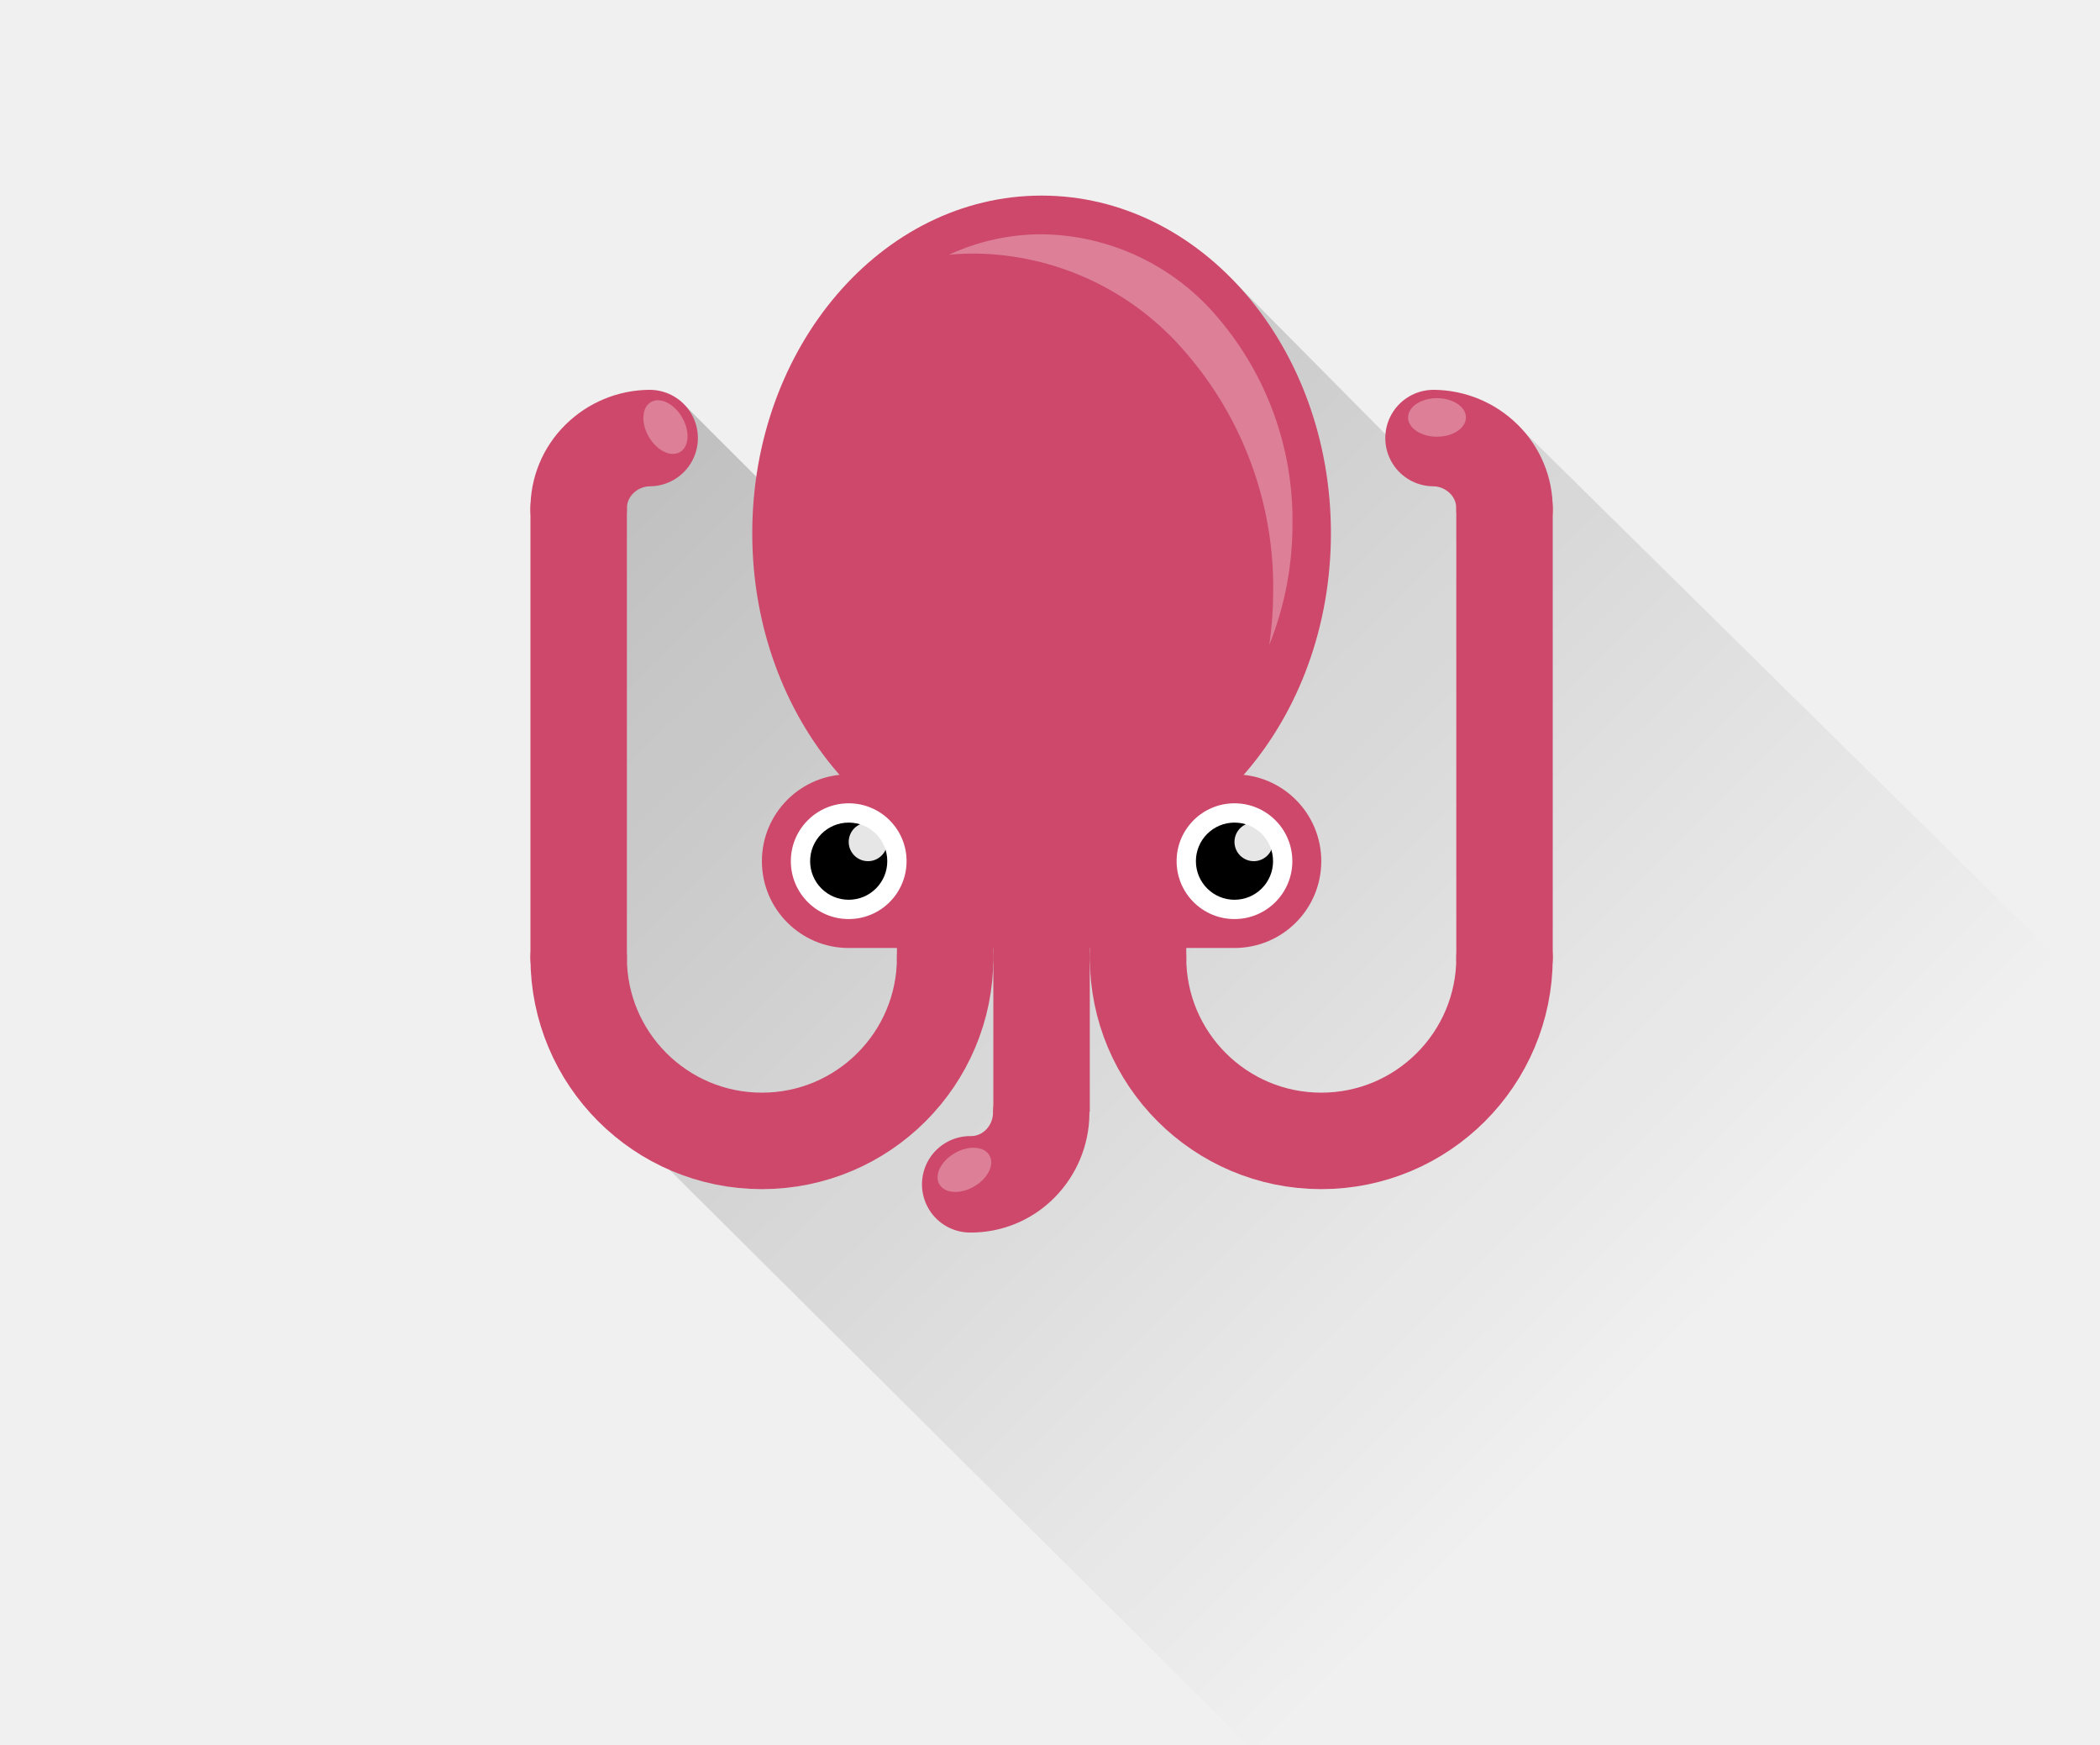
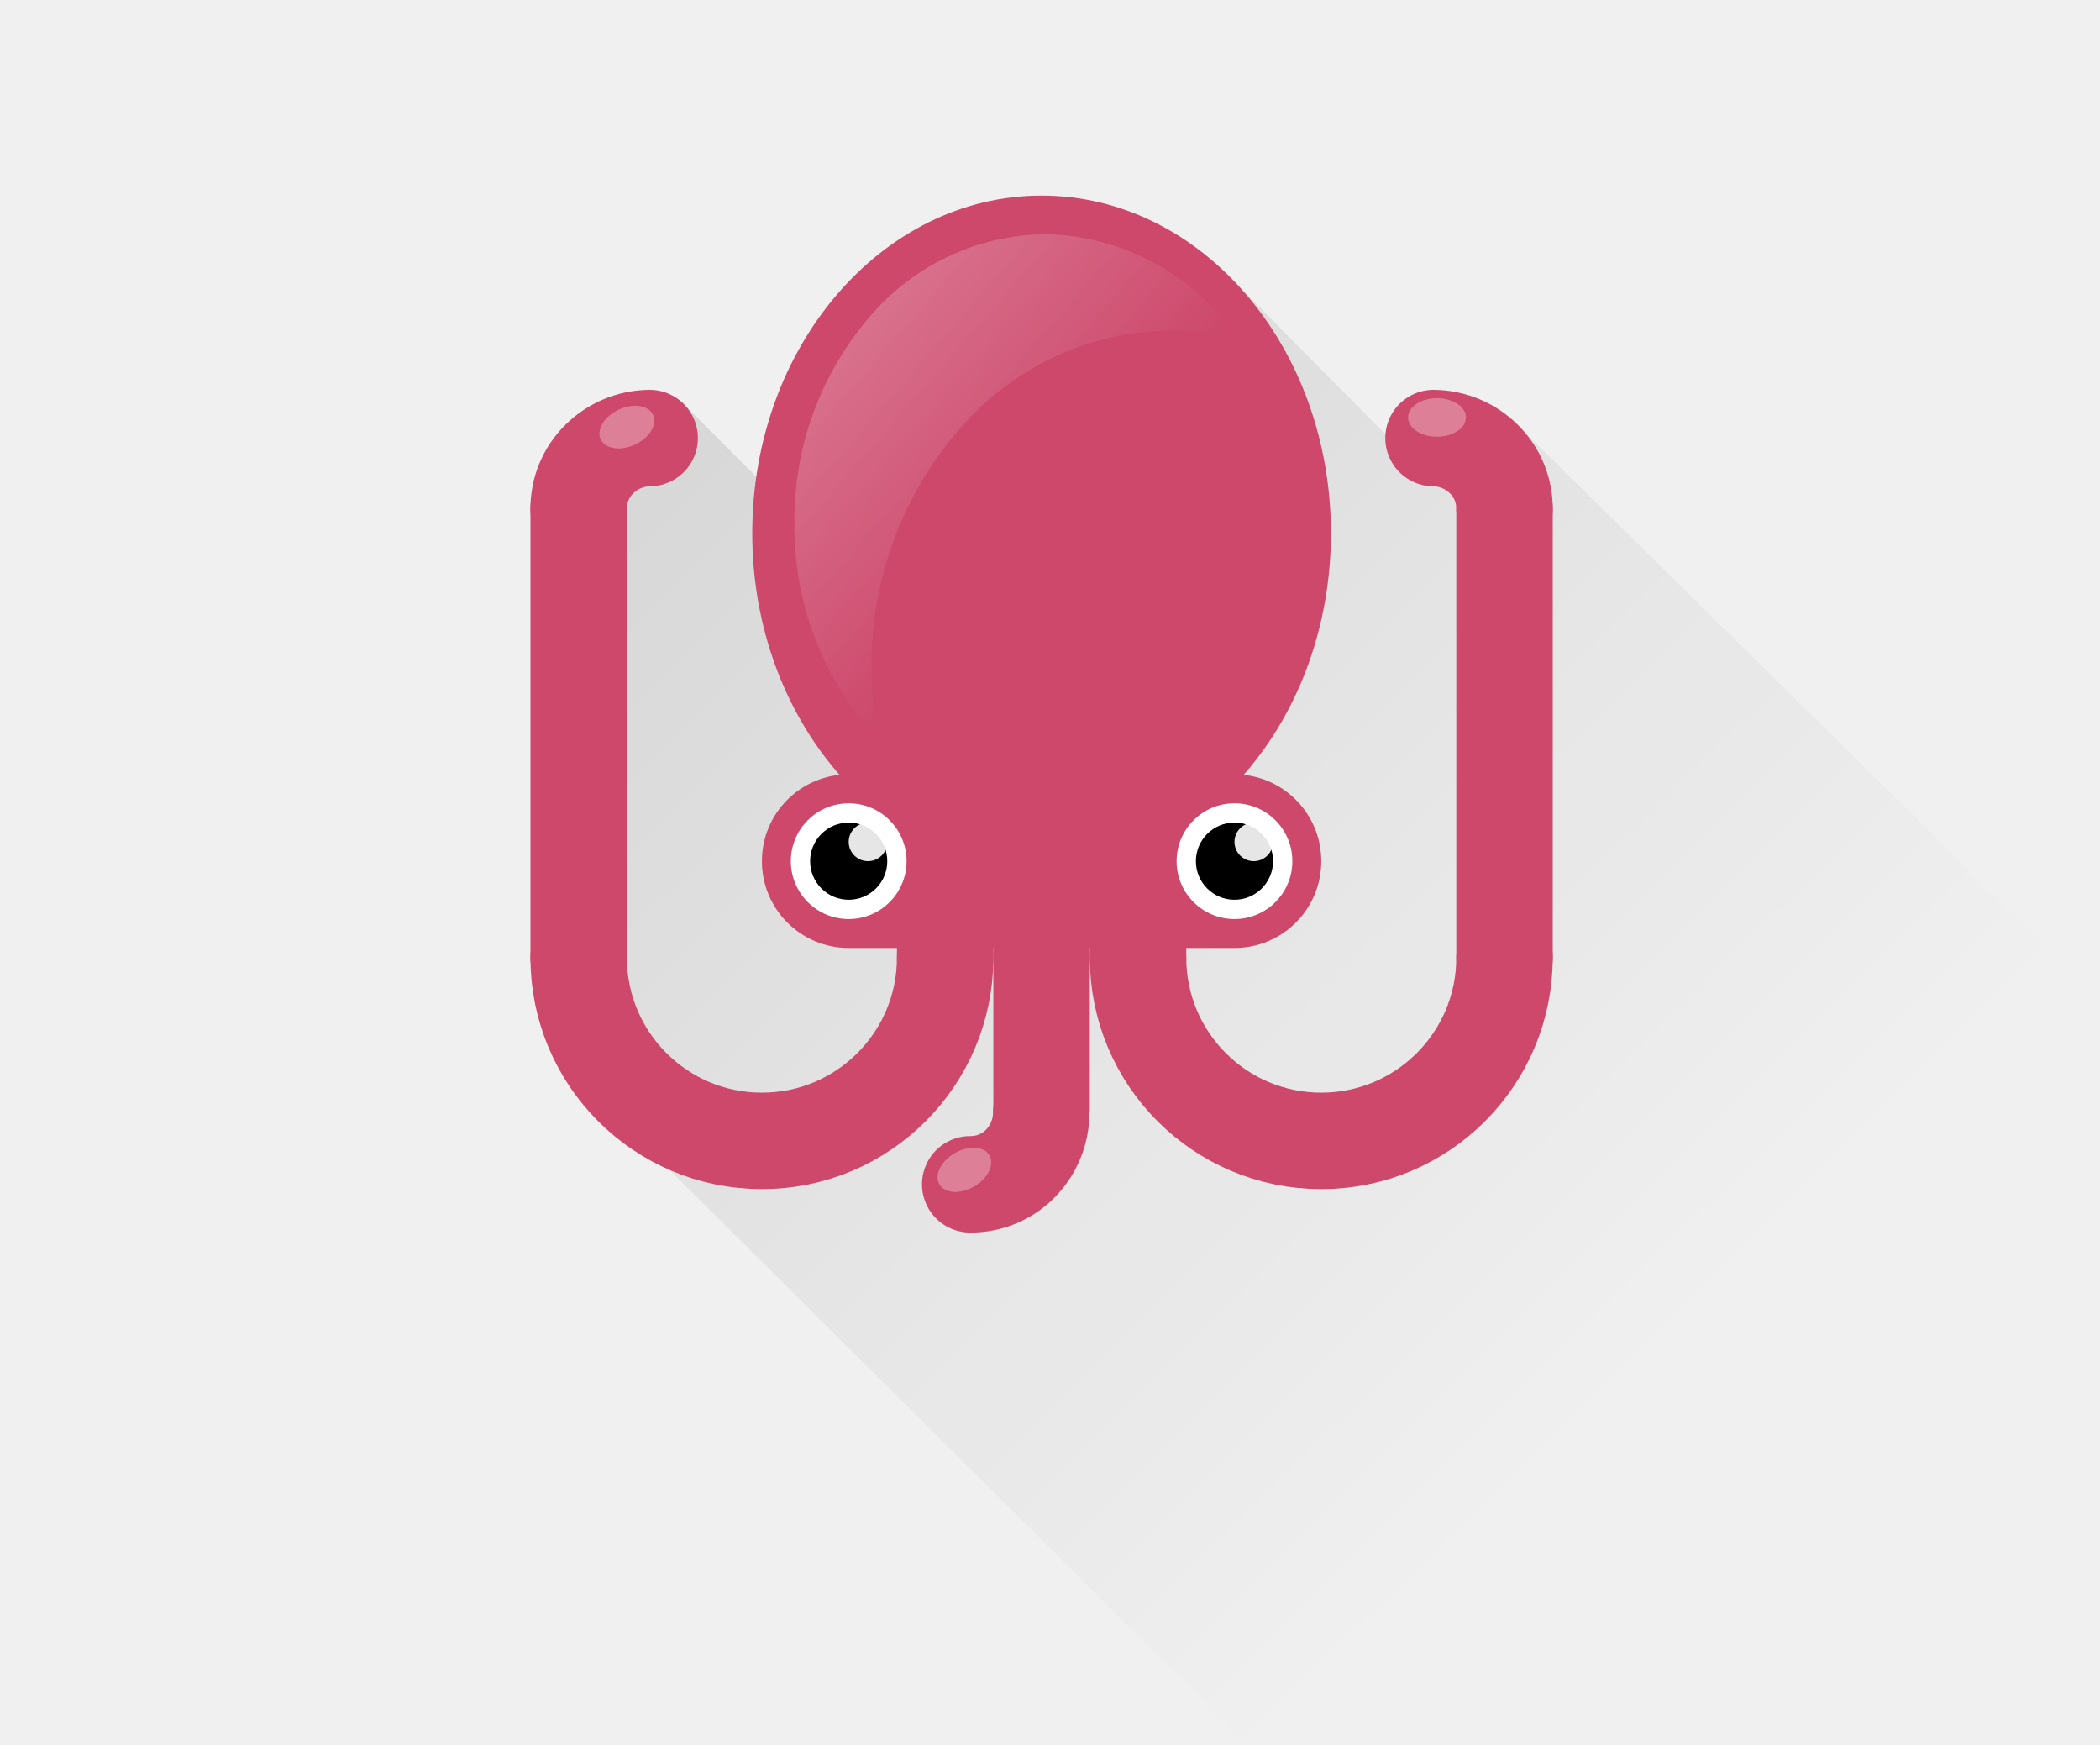
- <svg xmlns="http://www.w3.org/2000/svg" id="Symbol_1" data-name="Symbol 1" width="216.872" height="180.174" viewBox="0 0 108.872 88.174">
+ <svg xmlns="http://www.w3.org/2000/svg" id="Master" width="216.872" height="180.174" viewBox="0 0 108.872 88.174">
  <defs>
    <linearGradient id="linear-gradient" x1="0.468" y1="-0.068" x2="0.465" y2="0.963" gradientUnits="objectBoundingBox">
-       <stop offset="0" stop-opacity="0.22" />
+       <stop offset="0" stop-opacity="0.11" />
      <stop offset="1" stop-opacity="0" />
+     </linearGradient>
+     <linearGradient id="linear-gradient-2" x1="1" y1="0.95" x2="0.438" y2="0.391" gradientUnits="objectBoundingBox">
+       <stop offset="0" stop-color="#fff" />
+       <stop offset="1" stop-color="#fff" stop-opacity="0" />
    </linearGradient>
  </defs>
  <g id="Foreground" transform="translate(-62.615 -66.237)">
    <path id="shadow" d="M-6.745,1.184l1.808-5.66L17.232-24.171l4.618,1.135L21.857-7.03l24.667-.733L46.463,6.122l5.182,1.96.3,41.41L-6.6,50.589Z" transform="translate(98.982 117.87) rotate(-45)" fill="url(#linear-gradient)" />
    <g id="tentacle_left" data-name="tentacle, left" transform="translate(92.615 84.806)">
      <path id="Pfad_3" data-name="Pfad 3" d="M0,16.5a9.5,9.5,0,1,0,19,0" transform="translate(0 13.431)" fill="none" stroke="#cd486b" stroke-linecap="round" stroke-width="5" />
      <path id="Pfad_5" data-name="Pfad 5" d="M0,0V26.5" transform="translate(19 3.431)" fill="none" stroke="#cd486b" stroke-linecap="round" stroke-width="5" />
      <path id="Pfad_4" data-name="Pfad 4" d="M0,0V23.25" transform="translate(0 6.681)" fill="none" stroke="#cd486b" stroke-linecap="round" stroke-width="5" />
      <path id="Pfad_2" data-name="Pfad 2" d="M6.25,3.681a3.591,3.591,0,0,1,1.078-2.6A3.751,3.751,0,0,1,9.931,0" transform="translate(-6.25 3)" fill="none" stroke="#cd486b" stroke-linecap="round" stroke-width="5" />
-       <ellipse id="shine" cx="1.5" cy="1" rx="1.5" ry="1" transform="translate(4.616 0.632) rotate(60)" fill="#fff" opacity="0.3" />
+       <ellipse id="shine" cx="1.5" cy="1" rx="1.5" ry="1" transform="translate(0.718 2.159) rotate(-25)" fill="#fff" opacity="0.3" />
    </g>
    <g id="tentacle_right" data-name="tentacle, right" transform="translate(121.615 70.237)">
      <path id="Pfad_3-2" data-name="Pfad 3" d="M19,16.5a9.5,9.5,0,1,1-19,0" transform="translate(0 28)" fill="none" stroke="#cd486b" stroke-linecap="round" stroke-width="5" />
      <path id="Pfad_5-2" data-name="Pfad 5" d="M0,0V26.5" transform="translate(0 18)" fill="none" stroke="#cd486b" stroke-linecap="round" stroke-width="5" />
      <path id="Pfad_4-2" data-name="Pfad 4" d="M0,0V23.25" transform="translate(19 21.25)" fill="none" stroke="#cd486b" stroke-linecap="round" stroke-width="5" />
      <path id="Pfad_2-2" data-name="Pfad 2" d="M9.931,3.681a3.591,3.591,0,0,0-1.078-2.6A3.751,3.751,0,0,0,6.25,0" transform="translate(9.069 17.569)" fill="none" stroke="#cd486b" stroke-linecap="round" stroke-width="5" />
      <ellipse id="shine-2" data-name="shine" cx="1.5" cy="1" rx="1.5" ry="1" transform="translate(17 17.5) rotate(180)" fill="#fff" opacity="0.3" />
    </g>
    <g id="tentacle_middle" data-name="tentacle, middle" transform="translate(122.114 66.237)">
      <path id="Pfad_6" data-name="Pfad 6" d="M0,0V20" transform="translate(-5.5 36.5)" fill="none" stroke="#cd486b" stroke-width="5" />
      <path id="Pfad_7" data-name="Pfad 7" d="M9.931,3.681a3.591,3.591,0,0,0-1.078-2.6A3.751,3.751,0,0,0,6.25,0" transform="translate(-5.519 50.32) rotate(90)" fill="none" stroke="#cd486b" stroke-linecap="round" stroke-width="5" />
      <ellipse id="shine-3" data-name="shine" cx="1.5" cy="1" rx="1.5" ry="1" transform="translate(-7.701 59.616) rotate(150)" fill="#fff" opacity="0.3" />
    </g>
    <g id="face" transform="translate(-4.617 5.327)">
      <g id="head">
        <ellipse id="oval" cx="15" cy="17.5" rx="15" ry="17.5" transform="translate(106.232 69.911)" fill="#cd486b" />
        <rect id="eyes" width="29" height="9" rx="4.5" transform="translate(106.732 99.911)" fill="#cd486b" />
      </g>
      <g id="eye_left" data-name="eye, left" transform="translate(108.232 101.411)">
        <circle id="Ellipse_1" data-name="Ellipse 1" cx="3" cy="3" r="3" fill="#fff" />
        <circle id="Ellipse_3" data-name="Ellipse 3" cx="2" cy="2" r="2" transform="translate(1 1)" />
        <circle id="Ellipse_2" data-name="Ellipse 2" cx="1" cy="1" r="1" transform="translate(3 1)" fill="#fff" opacity="0.9" />
      </g>
      <g id="eye_right" data-name="eye, right" transform="translate(128.232 101.411)">
        <circle id="Ellipse_1-2" data-name="Ellipse 1" cx="3" cy="3" r="3" fill="#fff" />
        <circle id="Ellipse_3-2" data-name="Ellipse 3" cx="2" cy="2" r="2" transform="translate(1 1)" />
        <circle id="Ellipse_2-2" data-name="Ellipse 2" cx="1" cy="1" r="1" transform="translate(3 1)" fill="#fff" opacity="0.9" />
      </g>
-       <path id="shine-4" data-name="shine" d="M-159.961,202.2h0a19.931,19.931,0,0,0,.2-2.786,18.584,18.584,0,0,0-4.54-12.374,14.565,14.565,0,0,0-10.96-5.125c-.438,0-.88.021-1.314.062a11.439,11.439,0,0,1,4.814-1.062,12.11,12.11,0,0,1,9.192,4.393,16.137,16.137,0,0,1,3.808,10.606A16.823,16.823,0,0,1-159.961,202.2Z" transform="translate(293 -109)" fill="#fff" opacity="0.3" />
+       <path id="shine1" d="M4.813,21.286A12.369,12.369,0,0,1-5.216,15.831a13.882,13.882,0,0,0,3.529.456,14.565,14.565,0,0,0,10.96-5.126,18.586,18.586,0,0,0,4.54-12.375,19.807,19.807,0,0,0-.346-3.694A16.128,16.128,0,0,1,17.814,6.287a16.137,16.137,0,0,1-3.808,10.606A12.111,12.111,0,0,1,4.813,21.286Z" transform="translate(126.232 93.197) rotate(180)" opacity="0.3" fill="url(#linear-gradient-2)" />
    </g>
  </g>
</svg>
